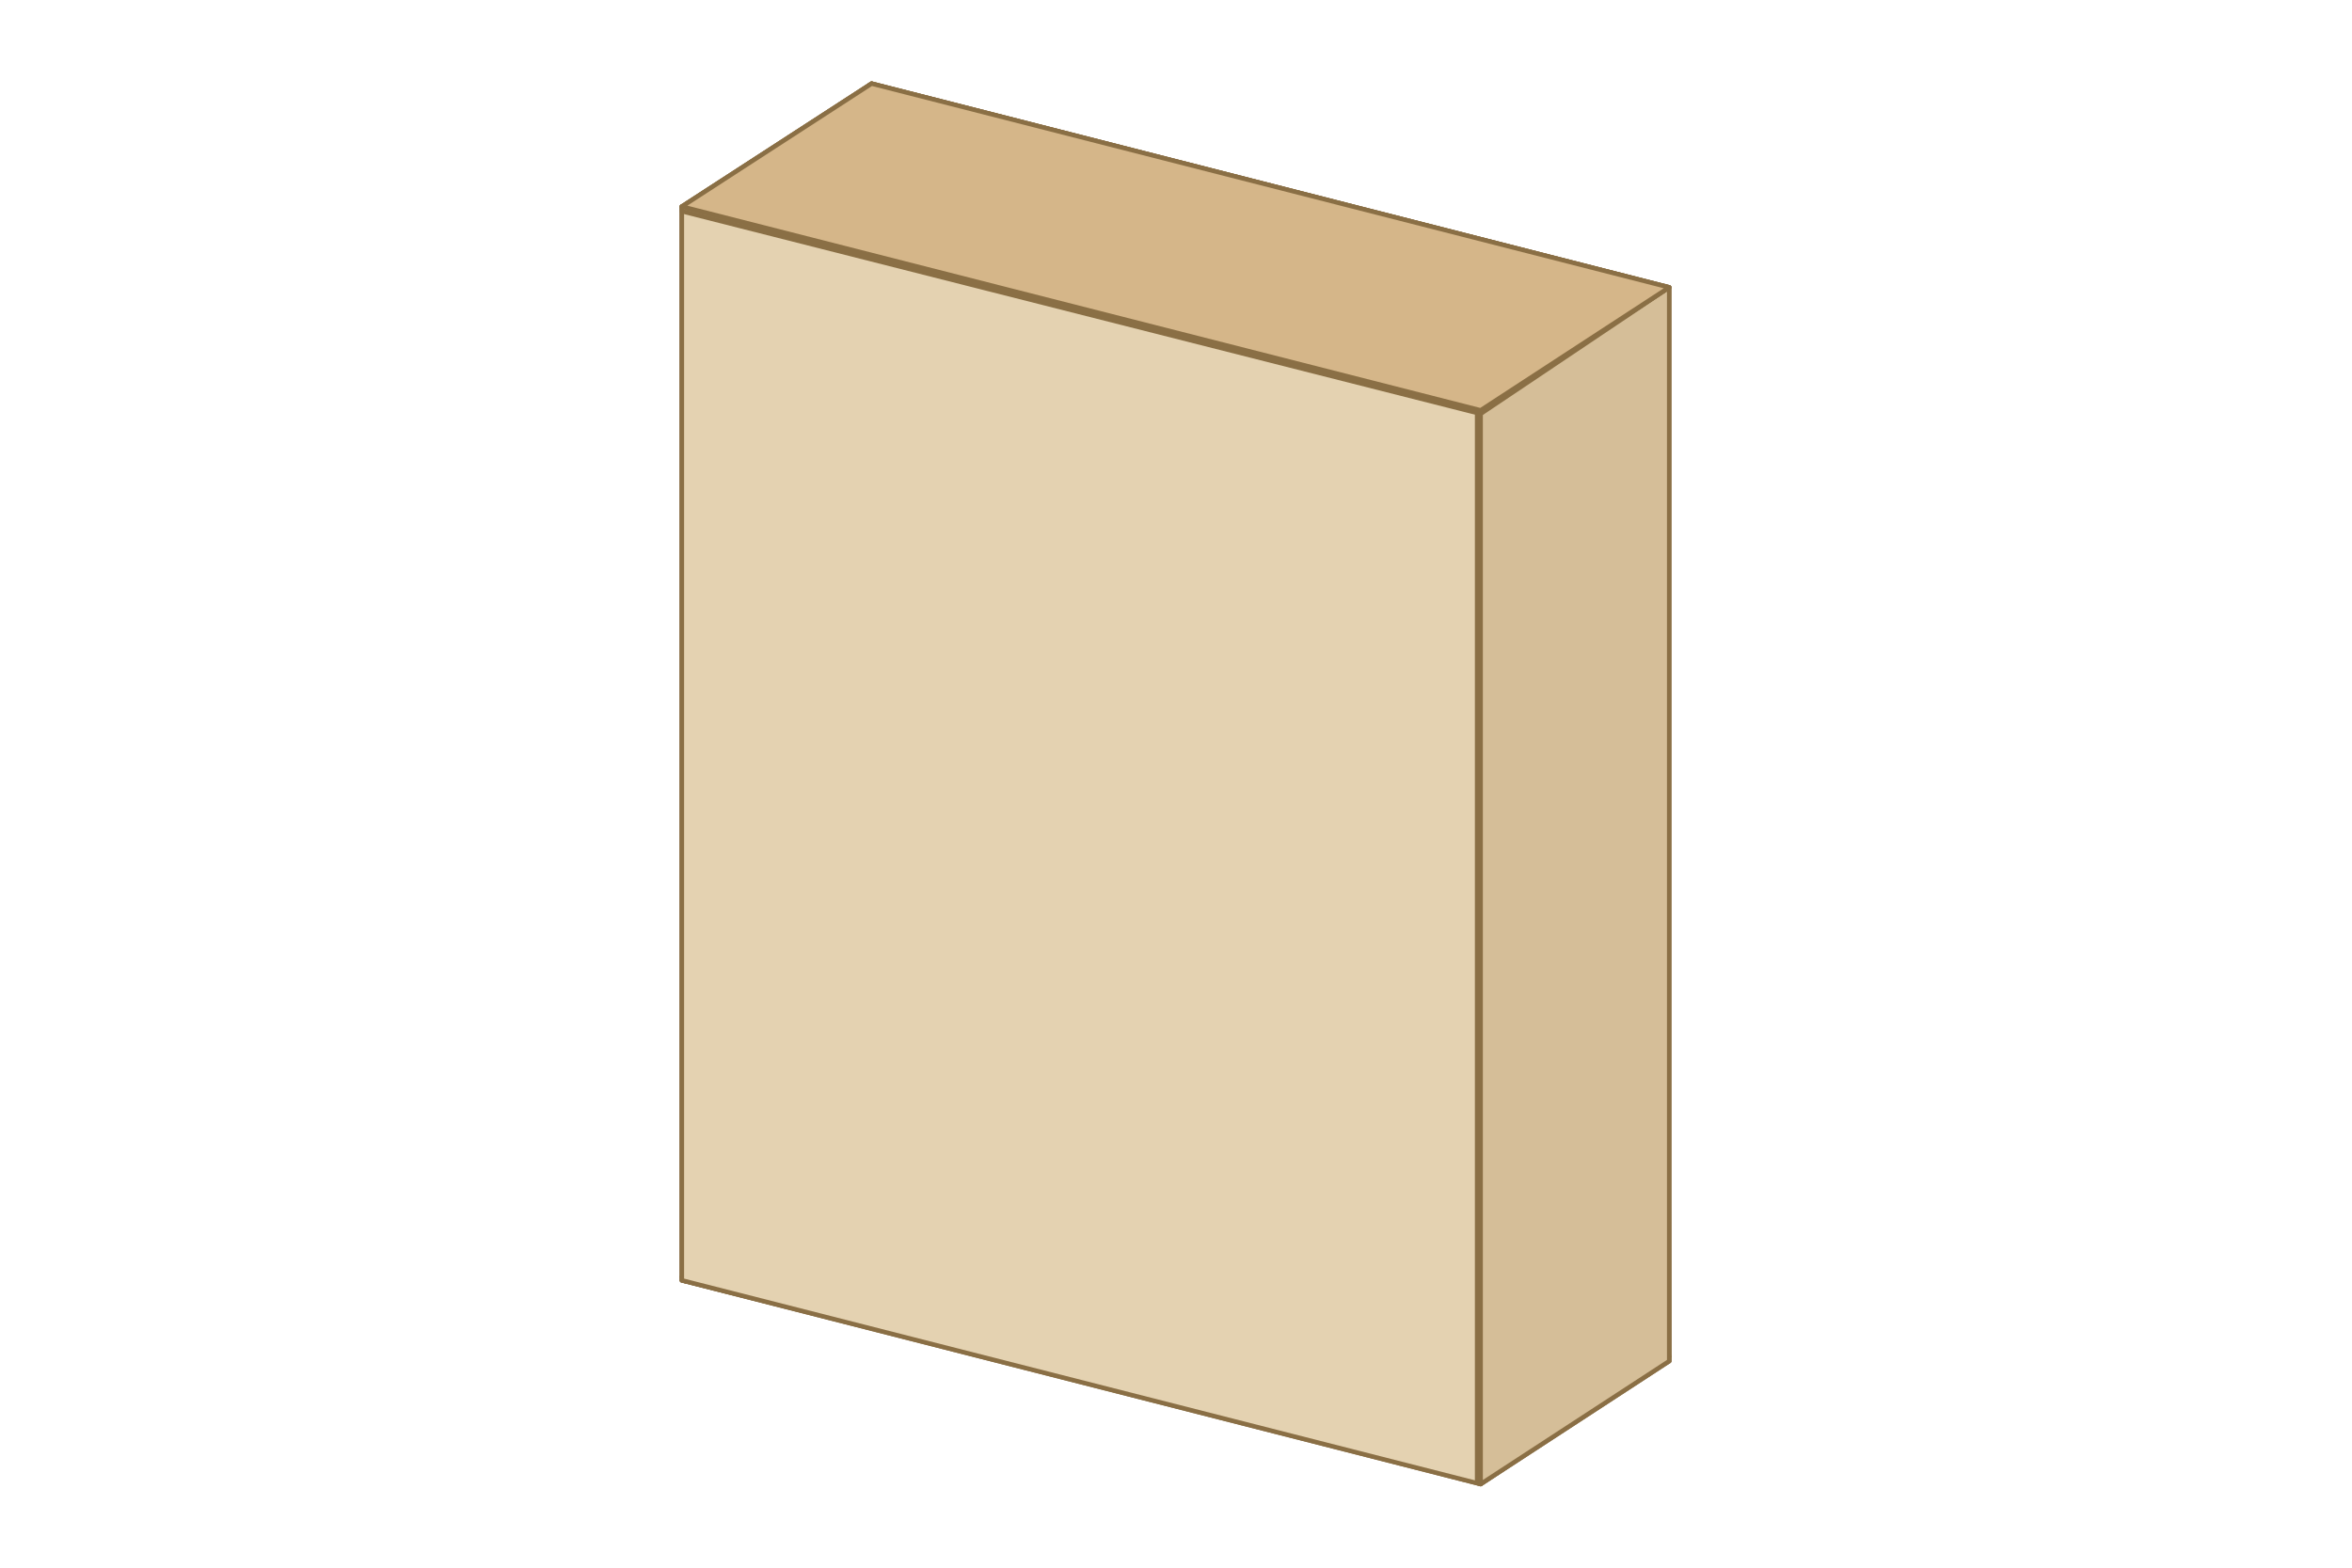
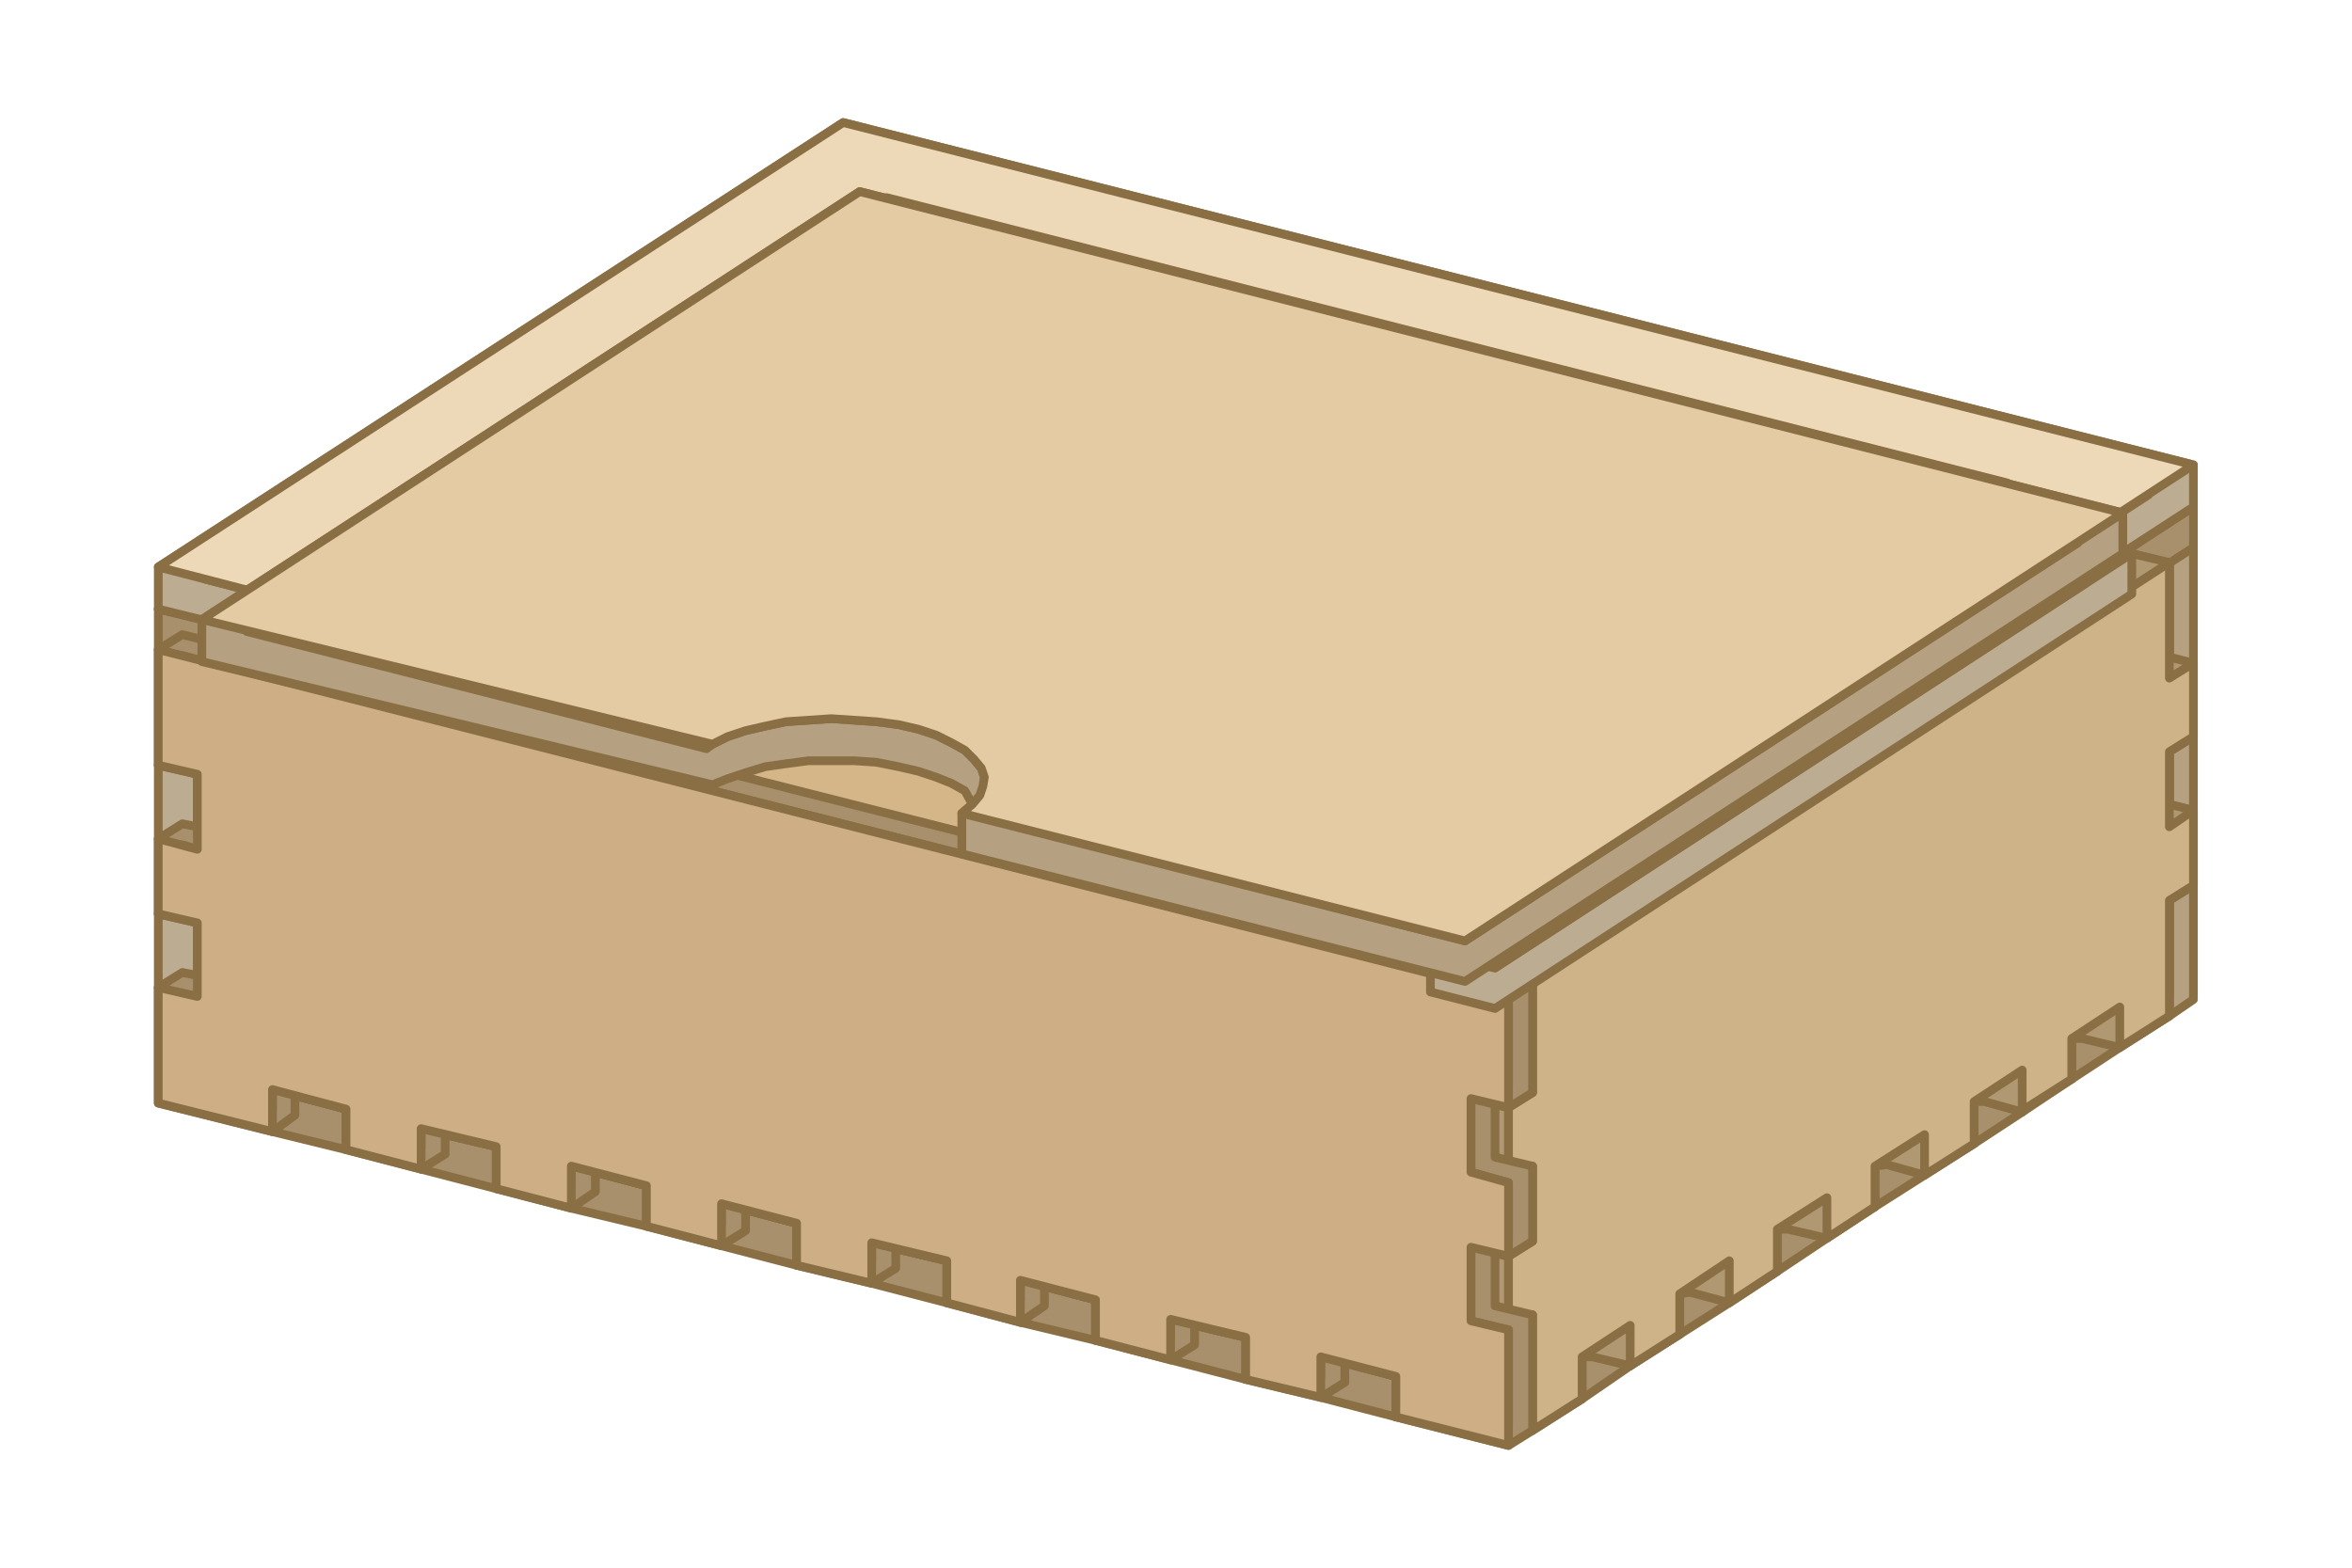
- <svg xmlns="http://www.w3.org/2000/svg" width="300" height="200" viewBox="-15.23 -104.14 98.64 133.88">
-   <path fill="#b5a181" fill-rule="evenodd" stroke="#8A6F45" stroke-linejoin="round" stroke-width=".38" d="M-8.1 4.9 8.1-5.6l68.1 17.3-16.1 10.9L-8.1 5.2ZM8.1-5.2-7.7 5l67.8 17.2L75.8 12Z" />
-   <path fill="#e4cba3" fill-rule="evenodd" stroke="#8A6F45" stroke-linejoin="round" stroke-width=".38" d="M-8.1 4.9 8.1-5.6l68.1 17.3-16.1 10.5Z" />
-   <path fill="#b09873" fill-rule="evenodd" stroke="#8A6F45" stroke-linejoin="round" stroke-width=".38" d="M-8.1 5.2v-91.7L8.1-97l.3 91.8L-7.7 5.3Zm.4-91.6V5L8.1-5.2v-91.5Z" />
-   <path fill="#cfb388" fill-rule="evenodd" stroke="#8A6F45" stroke-linejoin="round" stroke-width=".38" d="M-7.7-86.4 8.4-96.9v91.7L-7.7 5.3Z" />
-   <path fill="#a9906d" fill-rule="evenodd" stroke="#8A6F45" stroke-linejoin="round" stroke-width=".38" d="m8.1-97 68.1 17.4v91.7L7.8-5.1v-91.7Zm0 91.8L76 12v-91.5L8.1-96.8Z" />
-   <path fill="#ceaf85" fill-rule="evenodd" stroke="#8A6F45" stroke-linejoin="round" stroke-width=".38" d="M7.8-96.8 76-79.5v91.7L7.8-5.1Z" />
-   <path fill="#bcac92" fill-rule="evenodd" stroke="#8A6F45" stroke-linejoin="round" stroke-width=".38" d="m-8.1-86.5 68.4 17.2v91.7L-8.1 5.2Zm.3 91.6 67.9 17.3v-91.5L-7.8-86.4Z" />
-   <path fill="#e4d2b1" fill-rule="evenodd" stroke="#8A6F45" stroke-linejoin="round" stroke-width=".38" d="M60.1-69.1-8.1-86.5V5.2l68.2 17.4Z" />
-   <path fill="#b5a181" fill-rule="evenodd" stroke="#8A6F45" stroke-linejoin="round" stroke-width=".38" d="M59.8 22.5v-91.7l16.1-10.5.3 91.8-16.1 10.5Zm.3-91.6v91.4L75.9 12v-91.4Z" />
-   <path fill="#d5be98" fill-rule="evenodd" stroke="#8A6F45" stroke-linejoin="round" stroke-width=".38" d="M76.2-79.6 60.1-69.1v91.7l16.1-10.5Z" />
-   <path fill="#a9906d" fill-rule="evenodd" stroke="#8A6F45" stroke-linejoin="round" stroke-width=".38" d="M-8.1-86.5 8.1-97l68.1 17.4-16.1 10.8-68.2-17.3ZM8.1-96.6-7.7-86.4l67.8 17.3 15.7-10.3Z" />
-   <path fill="#d5b689" fill-rule="evenodd" stroke="#8A6F45" stroke-linejoin="round" stroke-width=".38" d="m60.1-69.1 16.1-10.5L8.1-97-8.1-86.5Z" />
+ <svg xmlns="http://www.w3.org/2000/svg" width="300" height="200" viewBox="-53.7 -43.76 151.72 104.4">
+   <path fill="#b5a181" fill-rule="evenodd" stroke="#8A6F45" stroke-linejoin="round" stroke-width=".58" d="M77.4 18.4v1.3l-1.6 1-5-1.3v-2.7l-3.4-.9v1.3l-1.6 1.1-5-1.3v-2.7l-3.4-.9v1.3l-1.6 1-5-1.2v-2.8l-3.4-.8v1.3l-1.5 1-5-1.3V9.1l-3.4-.9v1.3l-1.6 1.1-5-1.3V6.5l-3.4-.8V7l-1.6 1-5-1.2V4l-3.4-.9v1.4l-1.6 1-5-1.3V1.5L7.5.6v1.3l-1.6 1L-1.6 1v-7.6L0-7.7l1 .3v-3.5l-2.6-.7v-4.9l1.6-1 1 .2v-3.5l-2.6-.6v-7.7l1.6-1L89.9-7.3V.4l-1.6 1-1-.2v3.5l2.6.6v4.9l-1.6 1.1-1-.3v3.5l2.6.7v7.6l-1.6 1.1-7.5-1.9v-2.8ZM0-12.6l2.5.6v5L1-6l-1-.2V0l5.9 1.5V.2l1.6-1 5 1.2v2.8l3.4.8V2.7l1.6-1 5 1.3v2.7l3.4.9V5.3l1.6-1.1 5 1.3v2.8l3.4.8V7.8l1.6-1 5 1.2v2.8l3.4.9v-1.3l1.5-1.1 5 1.3v2.7l3.4.9v-1.3l1.6-1 5 1.2v2.8l3.4.8v-1.3l1.6-1 5 1.3v2.7l3.4.9V18l1.6-1.1 5 1.3v2.7l5.9 1.5v-6.2l-2.5-.6v-5l1.5-1 1 .2V6.3l-2.5-.6V.8l1.5-1.1 1 .3v-6.3L0-28.7v6.2l2.5.7v4.9l-1.5 1-1-.2Z" />
+   <path fill="#dcc49d" fill-rule="evenodd" stroke="#8A6F45" stroke-linejoin="round" stroke-width=".58" d="M85.8.8v4.9l2.5.6v5l-2.5-.7v5l2.5.6v7.7L80.8 22v-2.8l-5-1.2v2.7l-5-1.3v-2.7l-5-1.3v2.8l-5-1.3v-2.7l-5-1.3v2.7l-5-1.2v-2.8l-4.9-1.2v2.7l-5-1.3V9.1l-5-1.3v2.8l-5-1.3V6.5l-5-1.2V8l-5-1.2V4l-5-1.3v2.8l-5-1.3V1.5L5.9.2v2.7L-1.6 1v-7.6L1-6v-4.9l-2.6-.7v-4.9l2.6.6v-4.9l-2.6-.6v-7.7L88.3-6.3v7.7Z" />
+   <path fill="#bcac92" fill-rule="evenodd" stroke="#8A6F45" stroke-linejoin="round" stroke-width=".58" d="M2.5-12v5L1-6v7.7l-3.3 2.1-2.6-.6h-.7v2.7l-3.2 2.2-2.6-.7h-.7v2.8l-3.3 2.1-2.5-.7-.7.1v2.7l-3.3 2.1-2.5-.6h-.7v2.8l-3.3 2.1-2.5-.7-.8.1v2.7l-3.2 2.1-2.6-.6h-.7v2.8l-3.2 2.1-2.6-.7v-6.2l-1.6-.4v-4.9L-44 16v-3.5l-1.6-.4V7.2l1.6-1v-7.7l42.4-27.6 2.6.6v6.3l1.5.4v4.9l-1.5 1v3.5ZM-43 7.8v3.5l1.6.4v5l-1.6 1v3.5l1.6.4V27l.7-.5v-2.7l3.2-2.2 2.6.7h.7v-2.8l3.3-2.1 2.5.6h.7v-2.7l3.3-2.1 2.5.6h.7V11l3.3-2.1 2.5.7.8-.1V6.8l3.2-2.1 2.6.6h.7V2.5L-4.9.4l2.6.7.7-.1v-7.6L0-7.7v-3.5l-1.6-.4v-4.9l1.6-1V-21l-1.6-.4v-5.4L-41.4-.9v7.7Z" />
+   <path fill="#ddcaab" fill-rule="evenodd" stroke="#8A6F45" stroke-linejoin="round" stroke-width=".58" d="M-43 7.8v5l1.6-1.1v5l-1.6 1v4.9l1.6-1v7.7l3.2-2.1v-2.8l3.3-2.1V25l3.2-2.1v-2.7l3.3-2.2v2.8l3.3-2.1v-2.8l3.2-2.1v2.7l3.3-2.1v-2.7l3.2-2.1v2.7l3.3-2.1V7.4l3.3-2.1V8l3.2-2.1V3.2l3.3-2.1v2.7L1 1.7V-6l1.5-1v-5L1-10.9v-5l1.5-1v-4.9l-1.5 1v-7.7L-41.4-.9v7.7Z" />
+   <path fill="#a9906d" fill-rule="evenodd" stroke="#8A6F45" stroke-linejoin="round" stroke-width=".58" d="m12.5 1.9 3.4.8 1.6-1 5 1.3v1.4l3.4.9 1.6-1.1 5 1.3V7l3.4.8 1.6-1 5 1.2v1.5l3.4.9 1.5-1.1 5 1.3V12l3.4.9 1.6-1 5 1.2v1.5l3.4.8 1.6-1 5 1.3v1.4l3.4.9 1.6-1.1 5 1.3v1.4l3.4.9v2.7l-.8.5V26l-3.2 2.1-2.6-.6-.7.4v2.4l-3.2 2.1-2.6-.7-.7.5v2.3l-3.3 2.1-2.5-.6-.7.4v2.3l-3.3 2.2-2.5-.7-.7.5V43l-3.3 2.1-2.6-.6-.7.4v2.3l-3.2 2.2-2.6-.7-3.2 2.1-5-1.2-1.6 1-5-1.3v-1.4l-3.4-.9-1.6 1.1-5-1.3v-1.4l-3.4-.9-1.6 1-5-1.2v-1.5L8.4 42l-1.5 1-5-1.3v-1.4l-3.4-.9-1.6 1.1-5-1.3v-1.5l-3.4-.8-1.6 1-5-1.2v-1.5l-3.4-.9-1.6 1.1-5-1.3v-1.4l-3.4-.9-1.6 1-4.9-1.2v-1.5l-3.4-.8v-2.8l.7-.4v-2.3l3.2-2.2 2.6.7.7-.5v-2.3l3.3-2.1 2.5.6.7-.4v-2.3l3.3-2.1 2.5.6.7-.5V11l3.3-2.1 2.5.7.8-.5V6.8l3.2-2.1 2.6.6.7-.5V2.5L-4.9.4l2.6.7L1-1.1 5.9.2l1.6-1 5 1.2Zm-18.1 4-3.2 2.2-2.6-.7-.7.5v2.3l-3.3 2.1-2.5-.7-.7.5v2.3l-3.3 2.1-2.5-.6-.7.5v2.3l-3.3 2.1-2.5-.7-.8.5v2.3l-3.2 2.1-2.6-.6-.7.5v2.3l1.7.6v1.4l3.4.9 1.6-1 5 1.2v1.5l3.4.8 1.6-1 5 1.3v1.4l3.4.9 1.6-1.1 5 1.3v1.4l3.4.9 1.6-1 5 1.2v1.5l3.4.8 1.5-1 5 1.3v1.4l3.4.9 1.6-1 5 1.2v1.5l3.4.8 1.6-1 5 1.3V47l3.4.9 1.6-1.1 5 1.3 3.2-2.1 2.6.6.7-.5v-2.3l3.2-2.1 2.6.7.7-.5v-2.3l3.3-2.1 2.5.6.7-.4v-2.3l3.3-2.2 2.5.7.8-.5v-2.3l3.2-2.1 2.6.6.7-.4v-2.3l3.2-2.2 2.6.7.7-.5v-2.3l-1.7-.6v-1.5l-3.4-.8-1.6 1-5-1.3V18l-3.4-.9-1.6 1.1-5-1.3v-1.4l-3.4-.9-1.6 1-5-1.2v-1.5l-3.4-.8-1.5 1-5-1.3v-1.4l-3.4-.9-1.6 1.1-5-1.3V7.9L27.5 7l-1.6 1-5-1.2V5.3l-3.4-.8-1.6 1-5-1.3V2.8l-3.4-.9-1.6 1L1 1.7l-3.3 2.1-2.6-.6-.7.4Z" />
+   <path fill="#d5b689" fill-rule="evenodd" stroke="#8A6F45" stroke-linejoin="round" stroke-width=".58" d="m10.9 1.5 5 1.2 1.6-1 5 1.3-1.6 1 5 1.3 1.6-1.1 5 1.3-1.6 1 5 1.3 1.6-1 5 1.2-1.6 1.1 5 1.3 1.5-1.1 5 1.3-1.6 1 5 1.3 1.6-1 5 1.2-1.6 1.1 5 1.2 1.6-1 5 1.3-1.6 1 5 1.3 1.6-1.1 5 1.3-1.6 1 5 1.3-3.3 2.1 2.5.7-3.2 2.1-2.6-.7-3.2 2.2 2.5.6-3.2 2.1-2.6-.6-3.2 2.1 2.5.7-3.3 2.1-2.5-.7-3.3 2.2 2.6.6-3.3 2.1-2.5-.6-3.3 2.1 2.6.6-3.3 2.2-2.6-.7-3.2 2.1 2.5.7-3.2 2.1-2.6-.6-3.2 2.1-5-1.3-1.6 1.1-5-1.3 1.6-1-5-1.3-1.6 1-5-1.2 1.6-1.1-5-1.3-1.6 1.1-5-1.3 1.6-1-5-1.3-1.5 1-5-1.2 1.6-1.1-5-1.2-1.6 1-5-1.3 1.6-1-5-1.3-1.6 1.1-5-1.3 1.6-1-5-1.3-1.6 1-5-1.2 1.6-1.1-5-1.2-1.6 1-4.9-1.3 1.5-1-4.9-1.3 3.2-2.1-2.5-.6 3.2-2.2 2.6.7 3.2-2.1-2.5-.7 3.3-2.1 2.5.6 3.3-2.1-2.6-.6 3.3-2.1 2.5.6 3.3-2.1-2.6-.7 3.3-2.1 2.5.7 3.3-2.2-2.5-.6 3.2-2.1 2.6.6 3.2-2.1-2.5-.7L-4.9.4l2.6.7L1-1.1 5.9.2l1.6-1 5 1.2Z" />
+   <path fill="#b09873" fill-rule="evenodd" stroke="#8A6F45" stroke-linejoin="round" stroke-width=".58" d="m81.5-5.2-2.6 1.7L2.5-22.9v-2.8l2.7-1.7L81.5-8Z" />
+   <path fill="#debf91" fill-rule="evenodd" stroke="#8A6F45" stroke-linejoin="round" stroke-width=".58" d="M5.2-27.4 81.5-8l-2.6 1.7L2.5-25.7Z" />
+   <path fill="#b5a181" fill-rule="evenodd" stroke="#8A6F45" stroke-linejoin="round" stroke-width=".58" d="M-41.4-.9 1-28.5l4.2 1.1v2.8L-37.2 2.9l-4.2-1ZM1-25.7-38.4-.1l1.2.3L2.2-25.4Z" />
+   <path fill="#e4cba3" fill-rule="evenodd" stroke="#8A6F45" stroke-linejoin="round" stroke-width=".58" d="m1-28.5 4.2 1.1L-37.2.2l-4.2-1.1Z" />
+   <path fill="#a9906d" fill-rule="evenodd" stroke="#8A6F45" stroke-linejoin="round" stroke-width=".58" d="M-45.6-3.2 0-32.9 89.9-10v2.7L44.3 22.4l-2.5-.7V19L82.7-7.7 1-28.5-43 .2l-2.6-.7ZM85.8-7.3l1.1-.8-1.1-.3Z" />
+   <path fill="#d5b689" fill-rule="evenodd" stroke="#8A6F45" stroke-linejoin="round" stroke-width=".58" d="m44.3 19.6-2.5-.6 44-28.7L1-31.2-43-2.6l-2.6-.6L0-32.9 89.9-10Z" />
+   <path fill="#bcac92" fill-rule="evenodd" stroke="#8A6F45" stroke-linejoin="round" stroke-width=".58" d="M36.7 14.9 74.5-9.6 2.9-27.8-37.9-1.3l-7.7-1.9V-6L0-35.6l89.9 22.8v2.8L44.3 19.6l-7.6-1.9Zm40.8-26.5v2.7L39.7 15.7l4.6 1.2 42.6-27.7L0-32.9-42.5-5.2l4.6 1.2L2.9-30.6Z" />
+   <path fill="#edd9b8" fill-rule="evenodd" stroke="#8A6F45" stroke-linejoin="round" stroke-width=".58" d="m44.3 16.9-7.6-2 40.8-26.5-74.6-19L-37.9-4l-7.7-2L0-35.6l89.9 22.8Z" />
+   <path fill="#b09873" fill-rule="evenodd" stroke="#8A6F45" stroke-linejoin="round" stroke-width=".58" d="M89.9 10.2v5l-1.6 1v7.7L85 26l-2.5-.6h-.7v2.7l-3.3 2.2-2.5-.7h-.7v2.8L72 34.5l-2.5-.7-.8.1v2.7l-3.2 2.1-2.6-.6h-.7v2.8L59 43l-2.6-.7-.7.1v2.7l-3.3 2.1-2.5-.6h-.7v2.8l-3.3 2.1-2.5-.7v-6.2l-1.6-.4v-4.9l1.6-1.1v-3.5l-1.6-.4v-4.9l1.6-1v-7.7L85.8-6.9l2.5.6V0l1.6.4v4.9l-1.6 1v3.5ZM44.3 30v3.5l1.6.4v5l-1.6 1v3.5l1.6.4v5.4l.7-.5V46l3.3-2.2 2.5.7h.7v-2.8l3.3-2.1 2.6.6h.7v-2.7l3.2-2.1 2.6.6h.7v-2.8l3.3-2.1 2.5.7.7-.1V29l3.3-2.1 2.5.6h.7v-2.8l3.3-2.1 2.5.7.8-.1v-7.6l1.5-1.1V11l-1.5-.4V5.7l1.5-1V1.2L85.8.8v-5.4L45.9 21.3V29Z" />
+   <path fill="#cfb388" fill-rule="evenodd" stroke="#8A6F45" stroke-linejoin="round" stroke-width=".58" d="M44.3 30v5l1.6-1.1v5l-1.6 1v4.9l1.6-1v7.7l3.3-2.1v-2.8l3.2-2.1v2.7l3.3-2.1v-2.7l3.3-2.2V43l3.2-2.1v-2.8l3.3-2.1v2.7l3.2-2.1v-2.7l3.3-2.1v2.7l3.3-2.1v-2.8l3.2-2.1v2.7l3.3-2.1v-2.7l3.2-2.1V26l3.3-2.1v-7.7l1.6-1v-5l-1.6 1.1v-5l1.6-1V.4l-1.6 1v-7.7L45.9 21.3V29Z" />
+   <path fill="#a9906d" fill-rule="evenodd" stroke="#8A6F45" stroke-linejoin="round" stroke-width=".58" d="M33.4 47v1.3l-1.6 1-5-1.2v-2.8l-3.4-.8v1.3l-1.6 1-5-1.3v-2.7l-3.4-.9v1.3l-1.6 1.1L6.9 43v-2.8l-3.4-.8v1.3l-1.6 1-5-1.2v-2.8l-3.4-.9v1.4l-1.6 1-5-1.3v-2.7l-3.4-.9v1.3l-1.6 1.1-5-1.3v-2.8l-3.4-.8v1.3l-1.6 1-5-1.3v-2.7l-3.4-.9v1.3l-1.5 1.1-7.6-1.9V22l1.6-1 1 .2v-3.5l-2.6-.6v-5l1.6-1 1 .2V7.8l-2.6-.6V-.5l1.6-1 89.9 22.8V29l-1.6 1-.9-.2v3.5l2.5.6v5l-1.6 1-.9-.2v3.5l2.5.6v7.7l-1.6 1-7.5-1.9v-2.7ZM-44 16l2.6.7v4.9l-1.6 1-1-.2v6.2l6 1.5v-1.3l1.5-1 5 1.3v2.7l3.4.9v-1.3l1.6-1.1 5 1.3v2.7l3.4.9v-1.3l1.6-1 5 1.2v2.8l3.4.8v-1.3l1.6-1 5 1.3v2.7l3.4.9V39l1.6-1.1 4.9 1.3V42l3.4.8v-1.3l1.6-1 5 1.3v2.7l3.4.9v-1.3l1.6-1.1 5 1.3V47l3.4.9v-1.3l1.6-1 5 1.2v2.8l5.9 1.5v-6.3l-2.5-.6v-4.9l1.6-1.1.9.3V35l-2.5-.7v-4.9l1.6-1 .9.2v-6.2L-44-.1v6.3l2.6.6v4.9l-1.6 1.1-1-.3Z" />
+   <path fill="#ceaf85" fill-rule="evenodd" stroke="#8A6F45" stroke-linejoin="round" stroke-width=".58" d="M41.8 29.4v4.9l2.5.7v4.9l-2.5-.6v4.9l2.5.6v7.7l-7.5-1.9v-2.7l-5-1.3v2.7l-5-1.2v-2.8l-5-1.2v2.7l-5-1.3v-2.7l-5-1.3v2.8L6.9 43v-2.8l-5-1.2v2.7l-5-1.2v-2.8l-5-1.3v2.8l-5-1.3v-2.7l-5-1.3v2.8l-5-1.3v-2.8l-5-1.2v2.7l-5-1.3v-2.7l-4.9-1.3v2.8l-7.6-1.9V22l2.6.6v-4.9l-2.6-.6v-5l2.6.7v-5l-2.6-.6V-.5l89.9 22.9V30Z" />
+   <path fill="#bcac92" fill-rule="evenodd" stroke="#8A6F45" stroke-linejoin="round" stroke-width=".58" d="M39.1 19.6 81.5-8l4.3 1.1v2.7L43.4 23.4l-4.3-1.1ZM81.5-5.2 42.2 20.4l1.2.3L82.7-4.9Z" />
+   <path fill="#edd9b8" fill-rule="evenodd" stroke="#8A6F45" stroke-linejoin="round" stroke-width=".58" d="m81.5-8 4.3 1.1-42.4 27.6-4.3-1.1Z" />
+   <path fill="#b5a181" fill-rule="evenodd" stroke="#8A6F45" stroke-linejoin="round" stroke-width=".58" d="m7.9 10.4.7-.6-.5-.9-.9-.5-1-.4L5 7.6l-1.3-.3L2.2 7 .7 6.9h-3l-1.5.2-1.4.2-1.3.4-1.2.4-1 .4-34-8.2v-2.8L1.1-31 85.2-9.6v2.7L41.4 21.6 7.9 13.1ZM-7.7 5.3l1.2-.4 1.3-.3 1.4-.3 1.5-.1 1.5-.1 1.5.1 1.5.1 1.5.2 1.3.3 1.2.4 1 .5.9.5.6.6.5.6.2.6v2.7l32 8.2L82.2-7.6 1.1-28.2-39.7-1.7l30.6 7.8.4-.3Z" />
+   <path fill="#e4cba3" fill-rule="evenodd" stroke="#8A6F45" stroke-linejoin="round" stroke-width=".58" d="M41.4 18.9 7.9 10.4l.7-.6.5-.6.2-.6.1-.6-.2-.6-.5-.6-.6-.6-.9-.5-1-.5L5 4.8l-1.3-.3-1.5-.2-1.5-.1-1.5-.1-1.5.1-1.5.1-1.4.3-1.3.3-1.2.4-1 .5-34-8.3L1.1-31 85.2-9.6Z" />
</svg>
